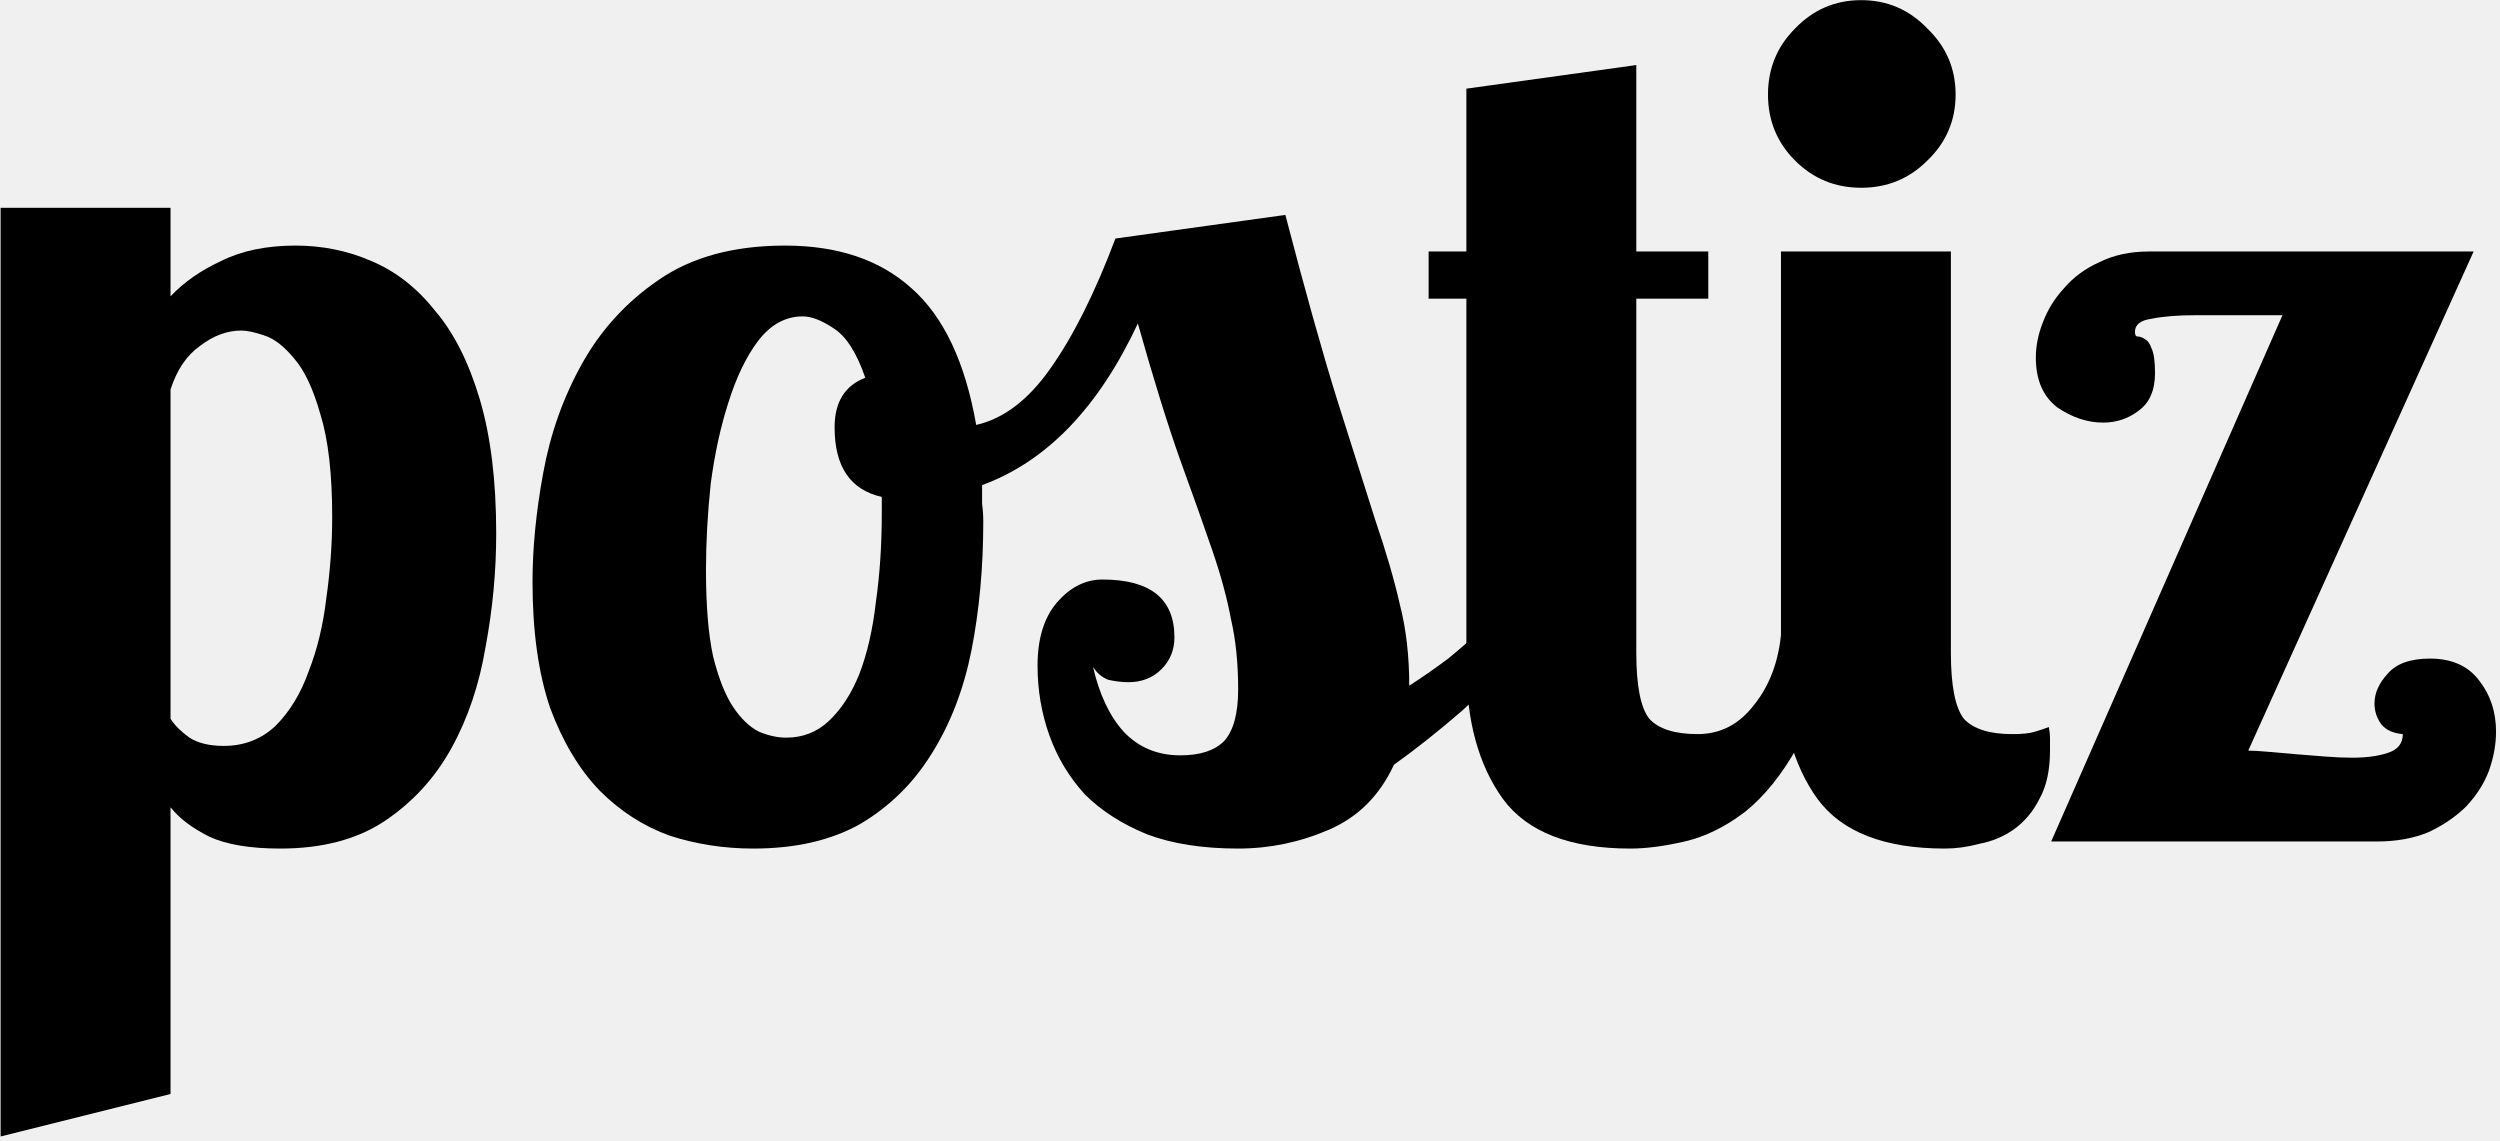
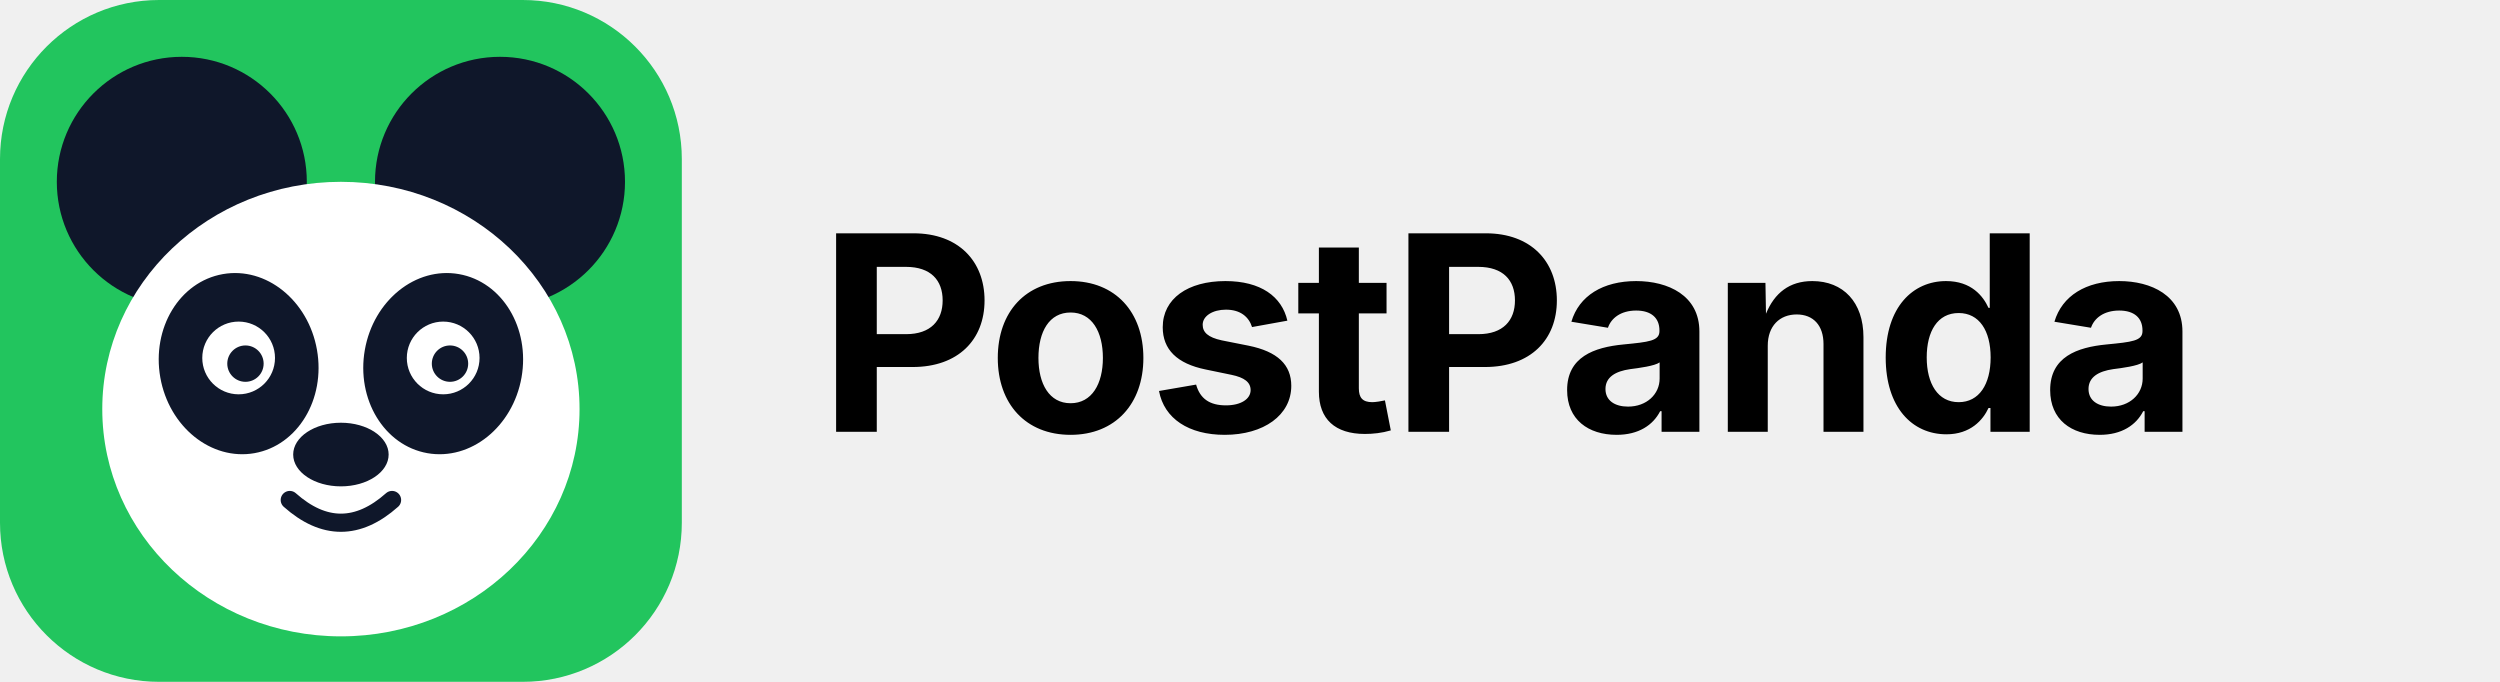
- <svg xmlns="http://www.w3.org/2000/svg" width="366" height="167" viewBox="0 0 366 167" fill="none">
-   <path d="M24.966 30.426V43.383C26.924 41.309 29.4 39.582 32.394 38.2C35.389 36.703 39.016 35.954 43.277 35.954C47.193 35.954 50.878 36.703 54.333 38.2C57.904 39.697 61.013 42.116 63.662 45.456C66.426 48.68 68.614 52.999 70.226 58.412C71.839 63.825 72.645 70.389 72.645 78.105C72.645 83.633 72.127 89.161 71.09 94.689C70.169 100.217 68.499 105.169 66.08 109.546C63.662 113.922 60.38 117.492 56.234 120.256C52.203 122.905 47.136 124.23 41.032 124.23C36.655 124.23 33.2 123.654 30.667 122.502C28.133 121.235 26.233 119.796 24.966 118.183V160.162L0.09 166.381V30.426H24.966ZM32.74 109.2C35.734 109.2 38.268 108.221 40.341 106.264C42.414 104.191 44.026 101.542 45.178 98.317C46.444 95.092 47.308 91.522 47.769 87.607C48.345 83.576 48.633 79.603 48.633 75.687C48.633 69.353 48.057 64.343 46.905 60.657C45.869 56.972 44.602 54.266 43.105 52.538C41.608 50.696 40.11 49.544 38.613 49.083C37.231 48.623 36.137 48.392 35.331 48.392C33.258 48.392 31.242 49.141 29.285 50.638C27.327 52.02 25.887 54.151 24.966 57.03V105.227C25.542 106.148 26.463 107.07 27.73 107.991C28.997 108.797 30.667 109.2 32.74 109.2Z" fill="currentColor" />
-   <path d="M188.176 31.463C191.055 42.519 193.588 51.559 195.777 58.584C197.965 65.495 199.807 71.311 201.305 76.032C202.917 80.754 204.126 84.9 204.932 88.47C205.854 92.04 206.314 96.014 206.314 100.39C208.272 99.123 210.172 97.799 212.015 96.417C213.858 94.92 215.413 93.538 216.679 92.271H223.935C220.825 96.993 217.543 100.908 214.088 104.018C210.633 107.012 207.293 109.661 204.069 111.964C201.996 116.456 198.829 119.623 194.567 121.466C190.306 123.308 185.872 124.23 181.266 124.23C176.083 124.23 171.649 123.539 167.964 122.157C164.279 120.659 161.227 118.702 158.808 116.283C156.505 113.749 154.777 110.87 153.626 107.646C152.474 104.421 151.898 101.023 151.898 97.453C151.898 93.538 152.819 90.486 154.662 88.297C156.62 85.994 158.866 84.843 161.399 84.843C168.424 84.843 171.937 87.664 171.937 93.307C171.937 95.15 171.304 96.705 170.037 97.972C168.77 99.238 167.158 99.872 165.2 99.872C164.278 99.872 163.3 99.757 162.263 99.526C161.342 99.181 160.593 98.547 160.017 97.626C160.939 101.657 162.436 104.824 164.509 107.127C166.697 109.431 169.461 110.582 172.801 110.582C175.68 110.582 177.811 109.891 179.193 108.509C180.575 107.012 181.266 104.478 181.266 100.908C181.266 97.108 180.92 93.71 180.229 90.716C179.653 87.607 178.732 84.209 177.465 80.524C176.198 76.838 174.644 72.462 172.801 67.395C170.958 62.212 168.885 55.533 166.582 47.356C160.823 59.679 153.222 67.567 143.779 71.022C143.779 71.944 143.779 72.865 143.779 73.787C143.894 74.593 143.952 75.457 143.952 76.378C143.952 83.058 143.376 89.334 142.224 95.208C141.072 100.966 139.115 106.033 136.351 110.41C133.702 114.671 130.247 118.068 125.986 120.602C121.724 123.02 116.484 124.23 110.265 124.23C106.004 124.23 101.916 123.596 98 122.329C94.2 120.947 90.802 118.759 87.808 115.765C84.813 112.655 82.395 108.624 80.552 103.672C78.825 98.605 77.961 92.444 77.961 85.188C77.961 80.236 78.479 74.938 79.516 69.295C80.552 63.537 82.453 58.181 85.216 53.229C87.981 48.277 91.723 44.189 96.445 40.964C101.282 37.624 107.444 35.954 114.93 35.954C122.646 35.954 128.807 38.027 133.414 42.173C138.136 46.319 141.303 52.999 142.915 62.212C146.946 61.291 150.574 58.527 153.798 53.92C157.138 49.198 160.305 42.864 163.3 34.918L188.176 31.463ZM115.102 107.991C117.521 107.991 119.594 107.185 121.321 105.573C123.164 103.845 124.661 101.542 125.813 98.663C126.964 95.668 127.771 92.156 128.231 88.125C128.807 84.094 129.095 79.718 129.095 74.996V72.75C124.488 71.713 122.185 68.316 122.185 62.558C122.185 58.872 123.682 56.454 126.677 55.302C125.41 51.617 123.855 49.198 122.012 48.047C120.285 46.895 118.788 46.319 117.521 46.319C114.987 46.319 112.799 47.529 110.956 49.947C109.229 52.25 107.789 55.245 106.638 58.93C105.486 62.5 104.622 66.473 104.046 70.85C103.586 75.226 103.355 79.43 103.355 83.46C103.355 88.643 103.701 92.847 104.392 96.071C105.198 99.296 106.177 101.772 107.329 103.5C108.48 105.227 109.747 106.436 111.129 107.127C112.511 107.703 113.835 107.991 115.102 107.991Z" fill="currentColor" />
-   <path d="M239.554 9.523V36.818H250.092V43.728H239.554V95.553C239.554 100.39 240.187 103.615 241.454 105.227C242.836 106.724 245.197 107.473 248.537 107.473C251.877 107.473 254.641 106.033 256.829 103.154C259.132 100.275 260.457 96.647 260.802 92.271H268.058C267.136 99.296 265.524 104.939 263.221 109.2C260.917 113.346 258.326 116.571 255.447 118.874C252.568 121.062 249.631 122.502 246.637 123.193C243.642 123.884 240.993 124.23 238.69 124.23C229.822 124.23 223.603 121.811 220.033 116.974C216.463 112.022 214.678 105.515 214.678 97.453V43.728H209.15V36.818H214.678V12.979L239.554 9.523Z" fill="currentColor" />
-   <path d="M258.833 13.842C258.833 10.042 260.158 6.817 262.806 4.168C265.455 1.404 268.68 0.022 272.48 0.022C276.281 0.022 279.506 1.404 282.154 4.168C284.918 6.817 286.3 10.042 286.3 13.842C286.3 17.643 284.918 20.867 282.154 23.516C279.506 26.165 276.281 27.489 272.48 27.489C268.68 27.489 265.455 26.165 262.806 23.516C260.158 20.867 258.833 17.643 258.833 13.842ZM285.609 36.818V95.553C285.609 100.39 286.243 103.615 287.51 105.227C288.892 106.724 291.253 107.473 294.592 107.473C296.09 107.473 297.184 107.358 297.875 107.127C298.681 106.897 299.372 106.667 299.948 106.436C300.063 107.012 300.12 107.588 300.12 108.164C300.12 108.74 300.12 109.315 300.12 109.891C300.12 112.77 299.602 115.131 298.566 116.974C297.644 118.817 296.377 120.314 294.765 121.466C293.268 122.502 291.598 123.193 289.755 123.539C288.028 123.999 286.358 124.23 284.746 124.23C275.878 124.23 269.659 121.811 266.089 116.974C262.518 112.022 260.733 105.515 260.733 97.453V36.818H285.609ZM351.773 107.473C350.391 107.358 349.354 106.897 348.663 106.091C347.972 105.169 347.627 104.133 347.627 102.981C347.627 101.484 348.26 100.045 349.527 98.663C350.794 97.165 352.867 96.417 355.746 96.417C358.971 96.417 361.389 97.511 363.001 99.699C364.614 101.772 365.42 104.248 365.42 107.127C365.42 108.97 365.074 110.87 364.383 112.828C363.692 114.671 362.598 116.398 361.101 118.011C359.604 119.508 357.761 120.775 355.573 121.811C353.385 122.732 350.851 123.193 347.972 123.193H300.293L334.152 46.147H321.369C318.835 46.147 316.704 46.319 314.977 46.665C313.365 46.895 312.558 47.529 312.558 48.565C312.558 49.026 312.674 49.256 312.904 49.256C313.249 49.256 313.595 49.371 313.94 49.602C314.401 49.832 314.747 50.292 314.977 50.983C315.322 51.675 315.495 52.884 315.495 54.611C315.495 57.145 314.689 58.988 313.077 60.139C311.579 61.291 309.852 61.867 307.894 61.867C305.591 61.867 303.345 61.118 301.157 59.621C299.084 58.009 298.047 55.59 298.047 52.365C298.047 50.638 298.393 48.91 299.084 47.183C299.775 45.34 300.811 43.67 302.193 42.173C303.575 40.561 305.303 39.294 307.376 38.373C309.449 37.336 311.867 36.818 314.631 36.818H362.138L329.142 109.891C329.833 109.891 330.812 109.949 332.079 110.064C333.346 110.179 334.67 110.294 336.052 110.41C337.55 110.525 338.989 110.64 340.371 110.755C341.868 110.87 343.193 110.928 344.344 110.928C346.417 110.928 348.145 110.697 349.527 110.237C351.024 109.776 351.773 108.855 351.773 107.473Z" fill="currentColor" />
+ <svg xmlns="http://www.w3.org/2000/svg" width="220" height="60" viewBox="0 0 220 60" fill="none">
+   <rect width="60" height="60" rx="14" fill="#22c55e" />
+   <circle cx="16" cy="16" r="11" fill="#0f172a" />
+   <circle cx="44" cy="16" r="11" fill="#0f172a" />
+   <ellipse cx="30" cy="36" rx="21" ry="20" fill="white" />
+   <ellipse cx="21" cy="32" rx="7" ry="8" transform="rotate(-10 21 32)" fill="#0f172a" />
+   <ellipse cx="39" cy="32" rx="7" ry="8" transform="rotate(10 39 32)" fill="#0f172a" />
+   <circle cx="21" cy="31.5" r="3.2" fill="white" />
+   <circle cx="39" cy="31.5" r="3.2" fill="white" />
+   <circle cx="21.6" cy="32" r="1.6" fill="#0f172a" />
+   <circle cx="39.6" cy="32" r="1.6" fill="#0f172a" />
+   <ellipse cx="30" cy="40" rx="4.2" ry="2.8" fill="#0f172a" />
+   <path d="M25.5 44 Q30 48 34.5 44" stroke="#0f172a" stroke-width="1.6" fill="none" stroke-linecap="round" />
+   <text x="72" y="38" font-family="-apple-system, BlinkMacSystemFont, 'Segoe UI', sans-serif" font-size="24" font-weight="700" letter-spacing="-0.5" fill="currentColor">PostPanda</text>
</svg>
